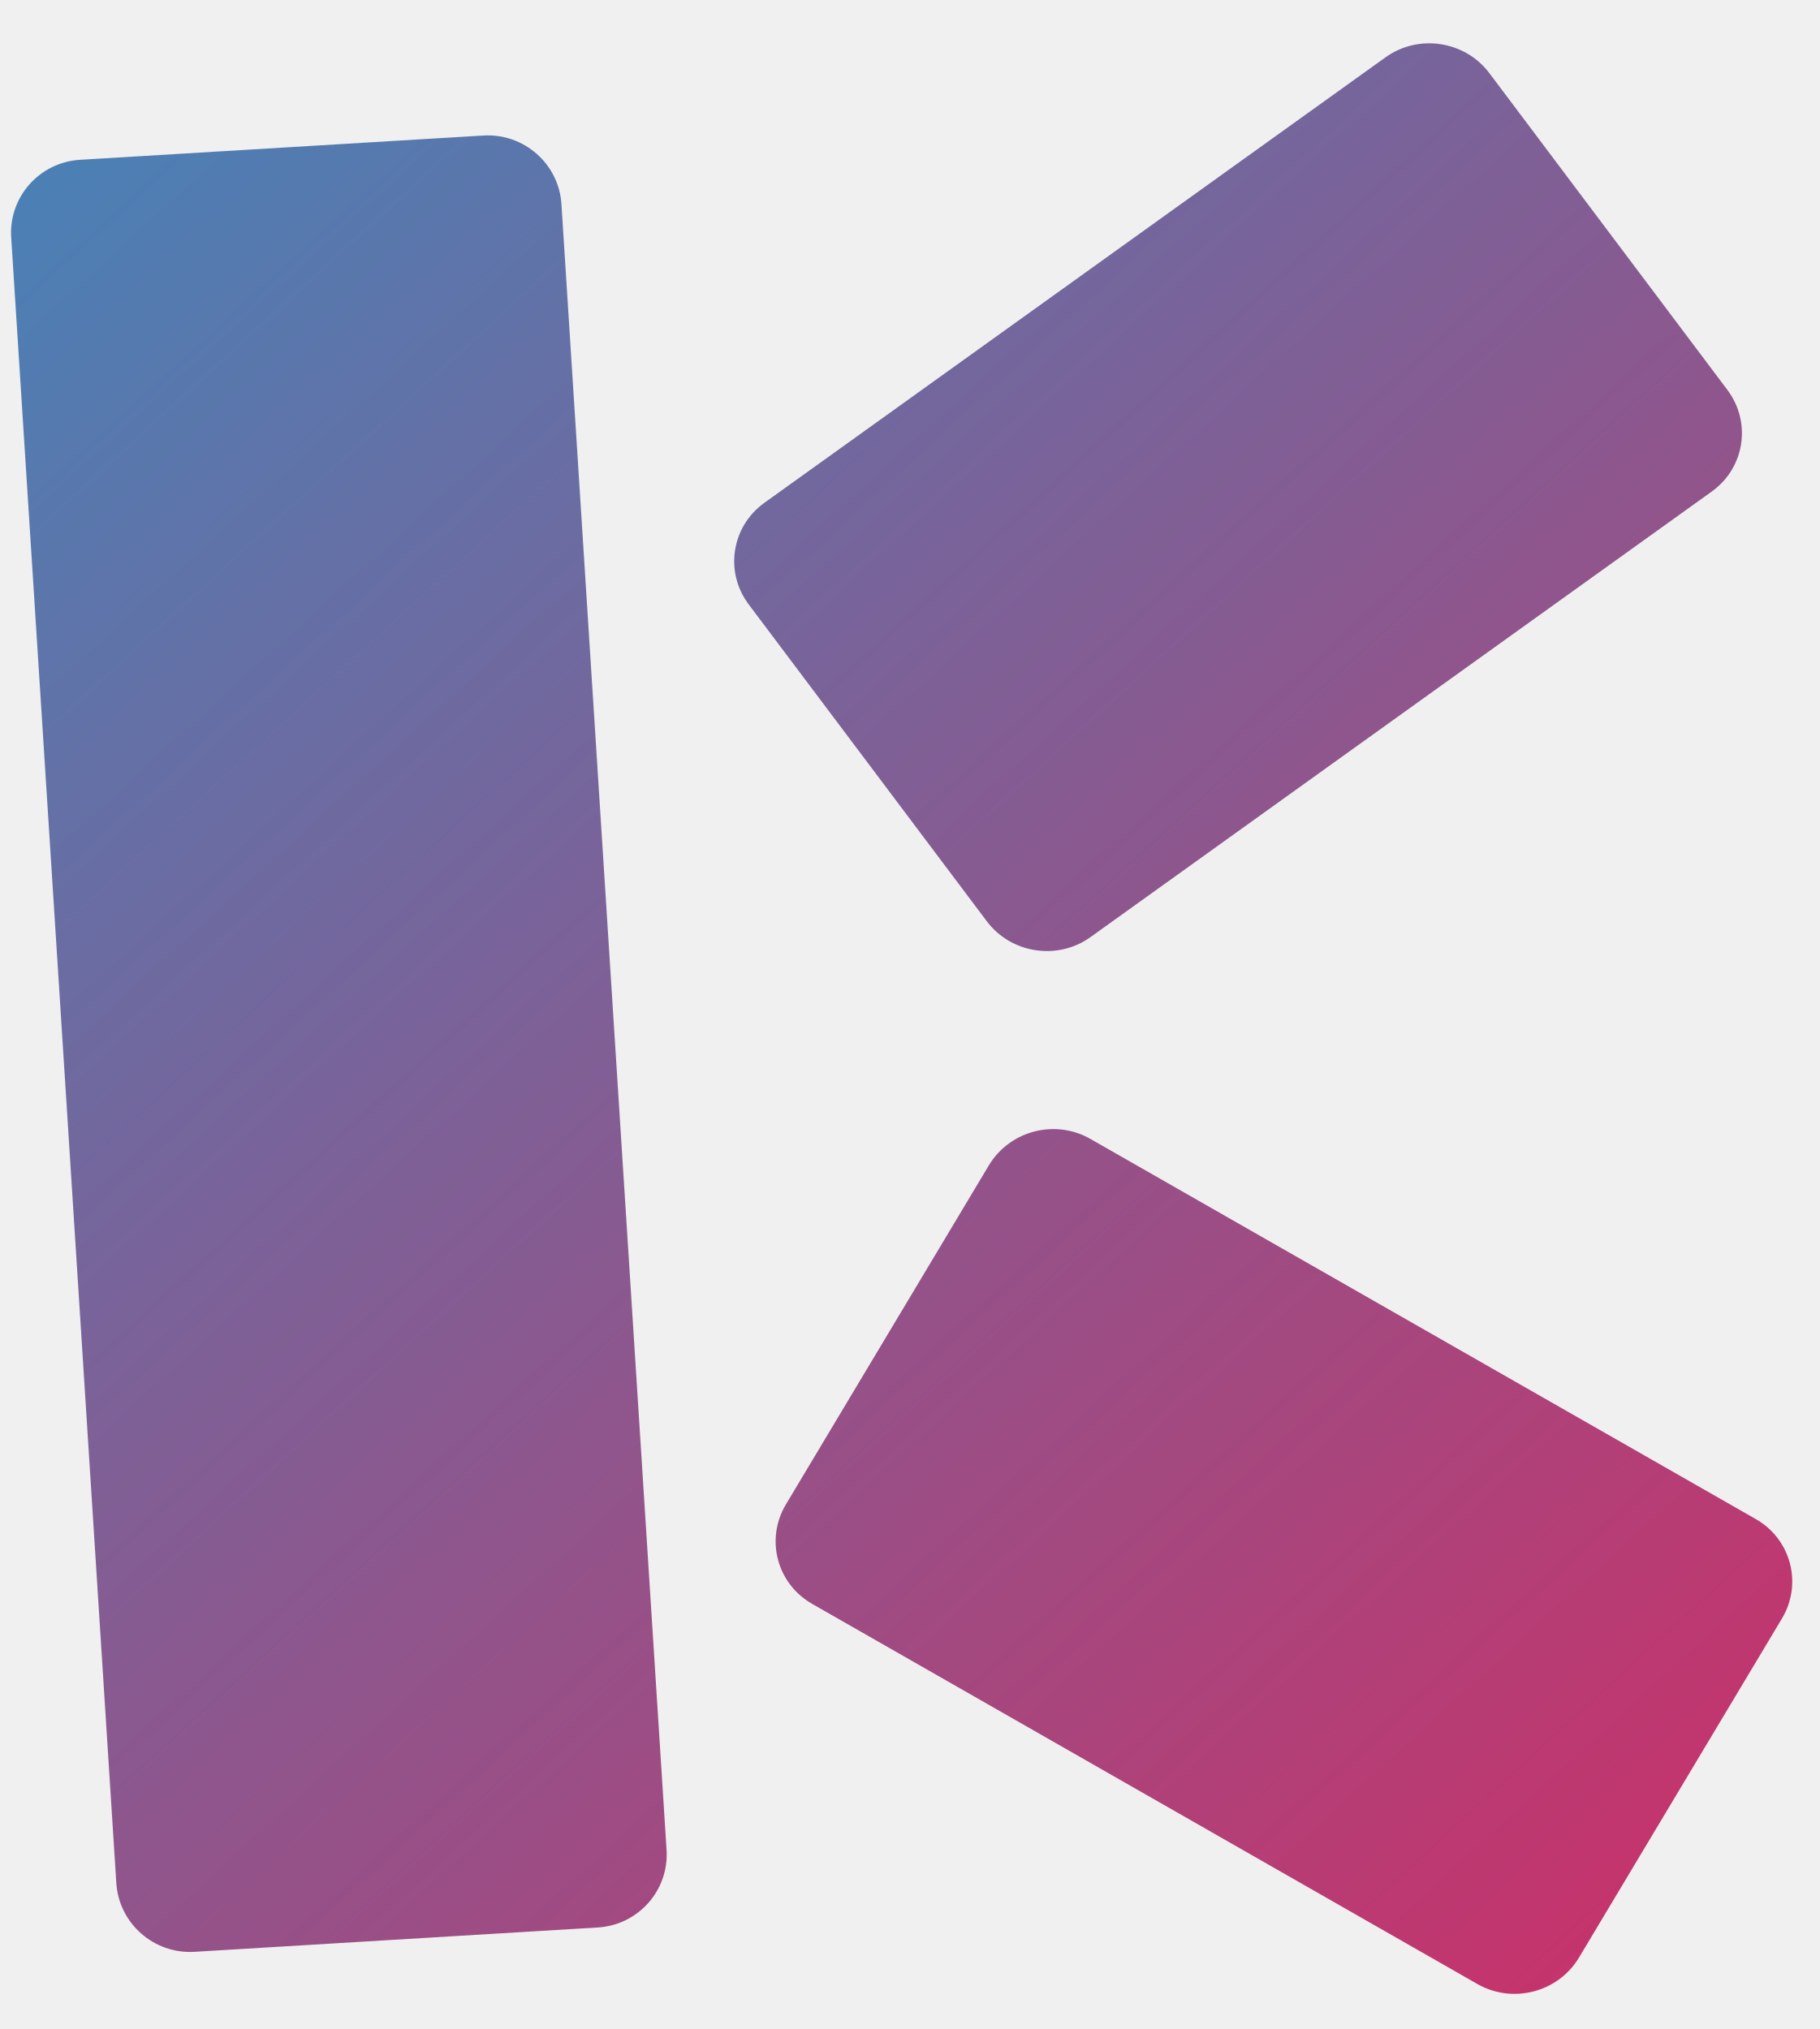
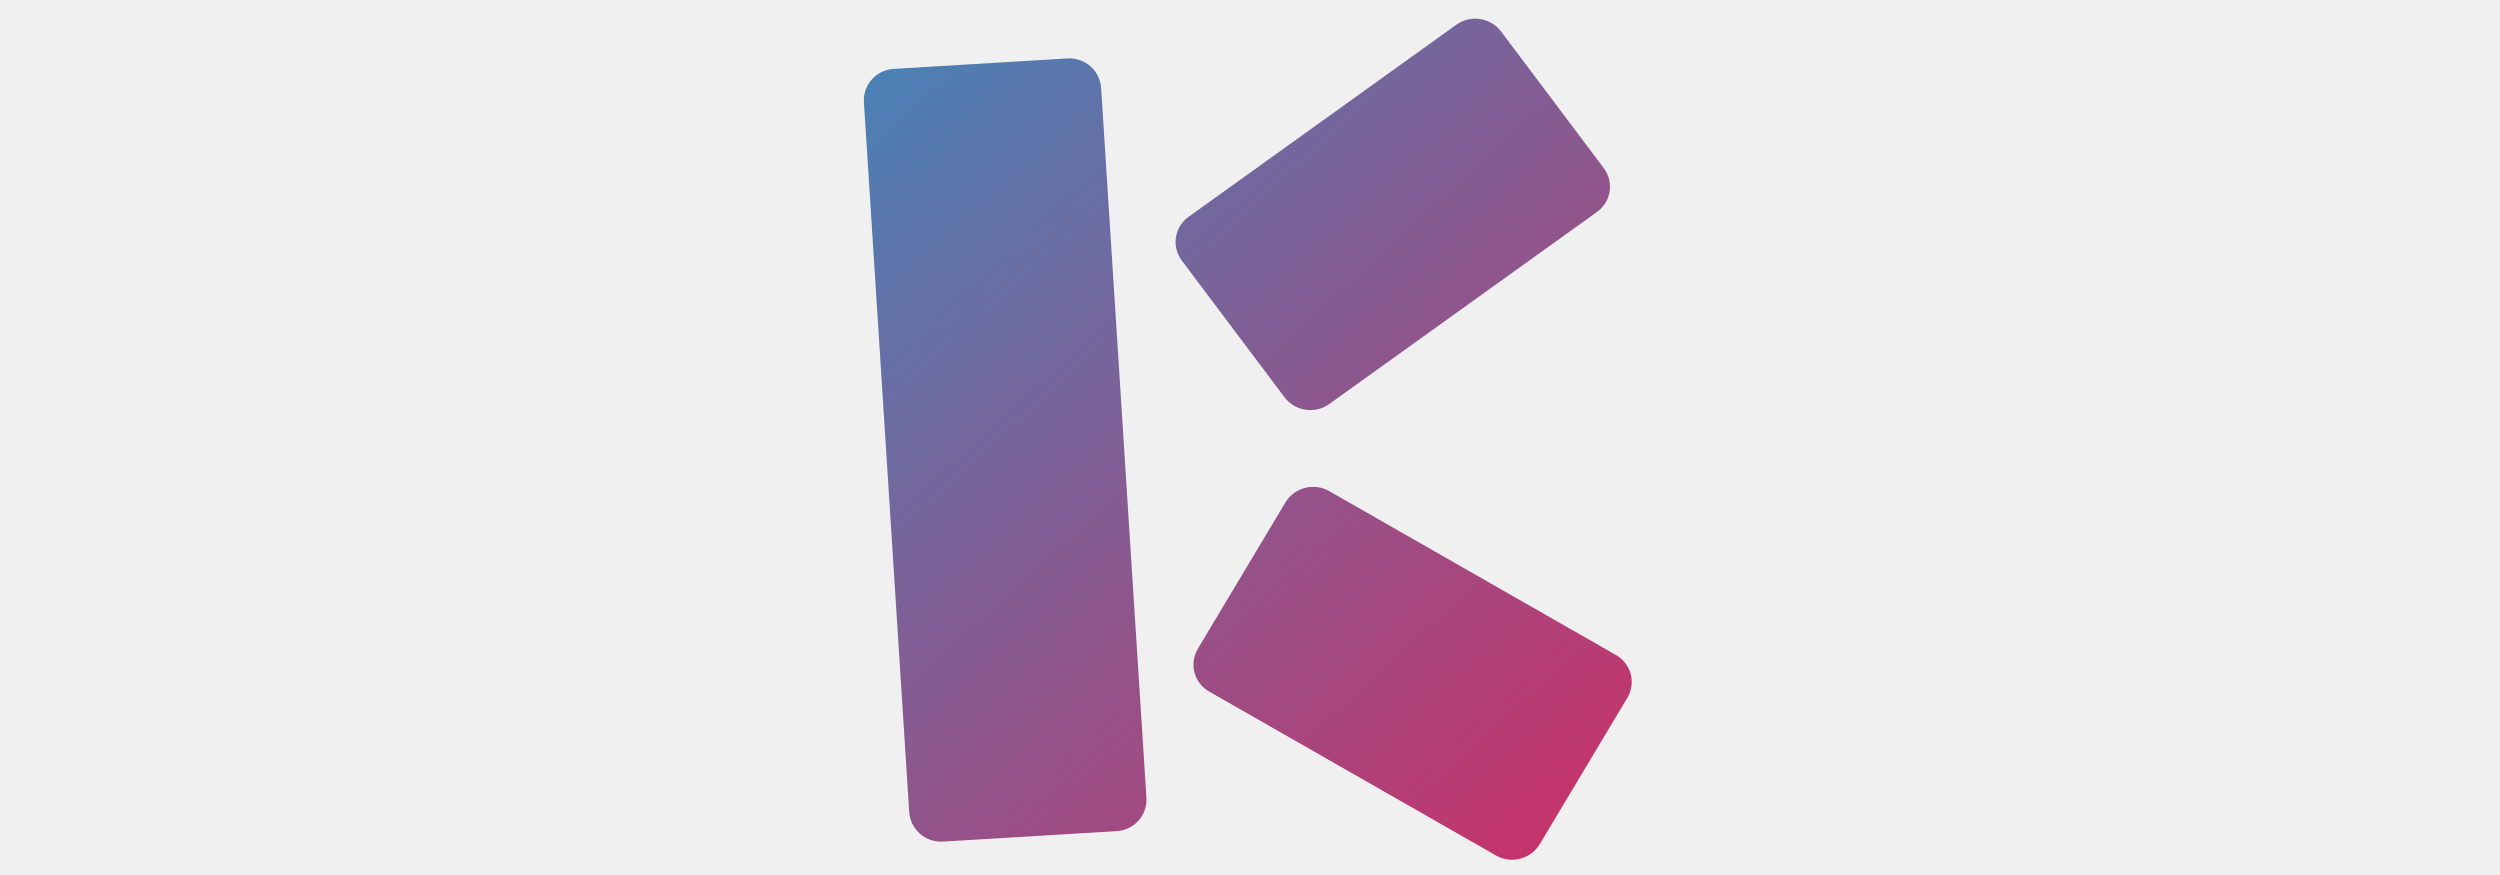
- <svg xmlns="http://www.w3.org/2000/svg" width="26" height="29" viewBox="0 0 26 29" fill="none">
-   <g clip-path="url(#clip0_719_424)">
-     <mask id="mask0_719_424" style="mask-type:alpha" maskUnits="userSpaceOnUse" x="0" y="0" width="26" height="29">
-       <path fill-rule="evenodd" clip-rule="evenodd" d="M10.922 7.187L19.799 0.819C20.27 0.481 20.935 0.582 21.283 1.046L24.684 5.573C25.032 6.037 24.932 6.687 24.461 7.025L15.584 13.393C15.113 13.732 14.448 13.63 14.1 13.166L10.699 8.639C10.351 8.176 10.451 7.526 10.922 7.187ZM6.907 1.937L1.143 2.284C0.564 2.319 0.123 2.816 0.16 3.394L1.662 26.913C1.699 27.491 2.198 27.931 2.778 27.897L8.542 27.549C9.122 27.514 9.562 27.017 9.525 26.439L8.023 2.92C7.987 2.342 7.487 1.902 6.907 1.937ZM14.13 16.657L11.231 21.501C10.933 21.999 11.101 22.635 11.604 22.923L21.113 28.358C21.617 28.645 22.267 28.476 22.564 27.978L25.463 23.134C25.761 22.637 25.594 22 25.09 21.712L15.581 16.278C15.077 15.99 14.427 16.16 14.13 16.657Z" fill="white" />
+ <svg xmlns="http://www.w3.org/2000/svg" width="1263" height="442" viewBox="0 0 1263 442" fill="none">
+   <mask id="mask0_733_771" style="mask-type:luminance" maskUnits="userSpaceOnUse" x="434" y="0" width="397" height="442">
+     <path d="M830.278 0H434.002V442H830.278V0Z" fill="white" />
+   </mask>
+   <g mask="url(#mask0_733_771)">
+     <mask id="mask1_733_771" style="mask-type:alpha" maskUnits="userSpaceOnUse" x="436" y="9" width="389" height="426">
+       <path fill-rule="evenodd" clip-rule="evenodd" d="M600.467 109.542L735.757 12.479C742.944 7.323 753.073 8.871 758.379 15.936L810.218 84.938C815.525 92.002 814.002 101.909 806.816 107.065L671.527 204.129C664.341 209.284 654.211 207.736 648.906 200.671L597.067 131.669C591.76 124.605 593.282 114.697 600.467 109.542ZM539.271 29.514L451.429 34.807C442.592 35.339 435.883 42.913 436.445 51.722L459.327 410.191C459.889 419.002 467.508 425.712 476.347 425.18L564.189 419.886C573.026 419.354 579.735 411.781 579.173 402.97L556.289 44.501C555.73 35.691 548.108 28.982 539.271 29.514ZM649.359 253.87L605.175 327.707C600.639 335.288 603.188 344.992 610.868 349.38L755.794 432.204C763.475 436.592 773.378 434.006 777.915 426.425L822.098 352.591C826.634 345.01 824.086 335.306 816.406 330.918L671.48 248.093C663.798 243.704 653.894 246.29 649.359 253.87Z" fill="white" />
    </mask>
-     <g mask="url(#mask0_719_424)">
-       <path d="M24.169 -10H0.275C-7.057 -10 -13 -4.057 -13 3.275V27.169C-13 34.5 -7.057 40.443 0.275 40.443H24.169C31.5 40.443 37.443 34.5 37.443 27.169V3.275C37.443 -4.057 31.5 -10 24.169 -10Z" fill="url(#paint0_linear_719_424)" />
+     <g mask="url(#mask1_733_771)">
+       <path d="M802.364 -152.416H438.185C326.446 -152.416 235.863 -61.834 235.863 49.906V414.085C235.863 525.824 326.446 616.406 438.185 616.406H802.364C914.103 616.406 1004.69 525.824 1004.69 414.085V49.906C1004.69 -61.834 914.103 -152.416 802.364 -152.416Z" fill="url(#paint0_linear_733_771)" />
    </g>
  </g>
  <defs>
-     <linearGradient id="paint0_linear_719_424" x1="-9.681" y1="-6.018" x2="32.797" y2="40.443" gradientUnits="userSpaceOnUse">
+     <linearGradient id="paint0_linear_733_771" x1="286.444" y1="-91.719" x2="933.873" y2="616.406" gradientUnits="userSpaceOnUse">
      <stop offset="0.042" stop-color="#2598CC" />
      <stop offset="1" stop-color="#FF0F49" />
    </linearGradient>
-     <clipPath id="clip0_719_424">
-       <rect width="26" height="29" fill="white" />
-     </clipPath>
  </defs>
</svg>
